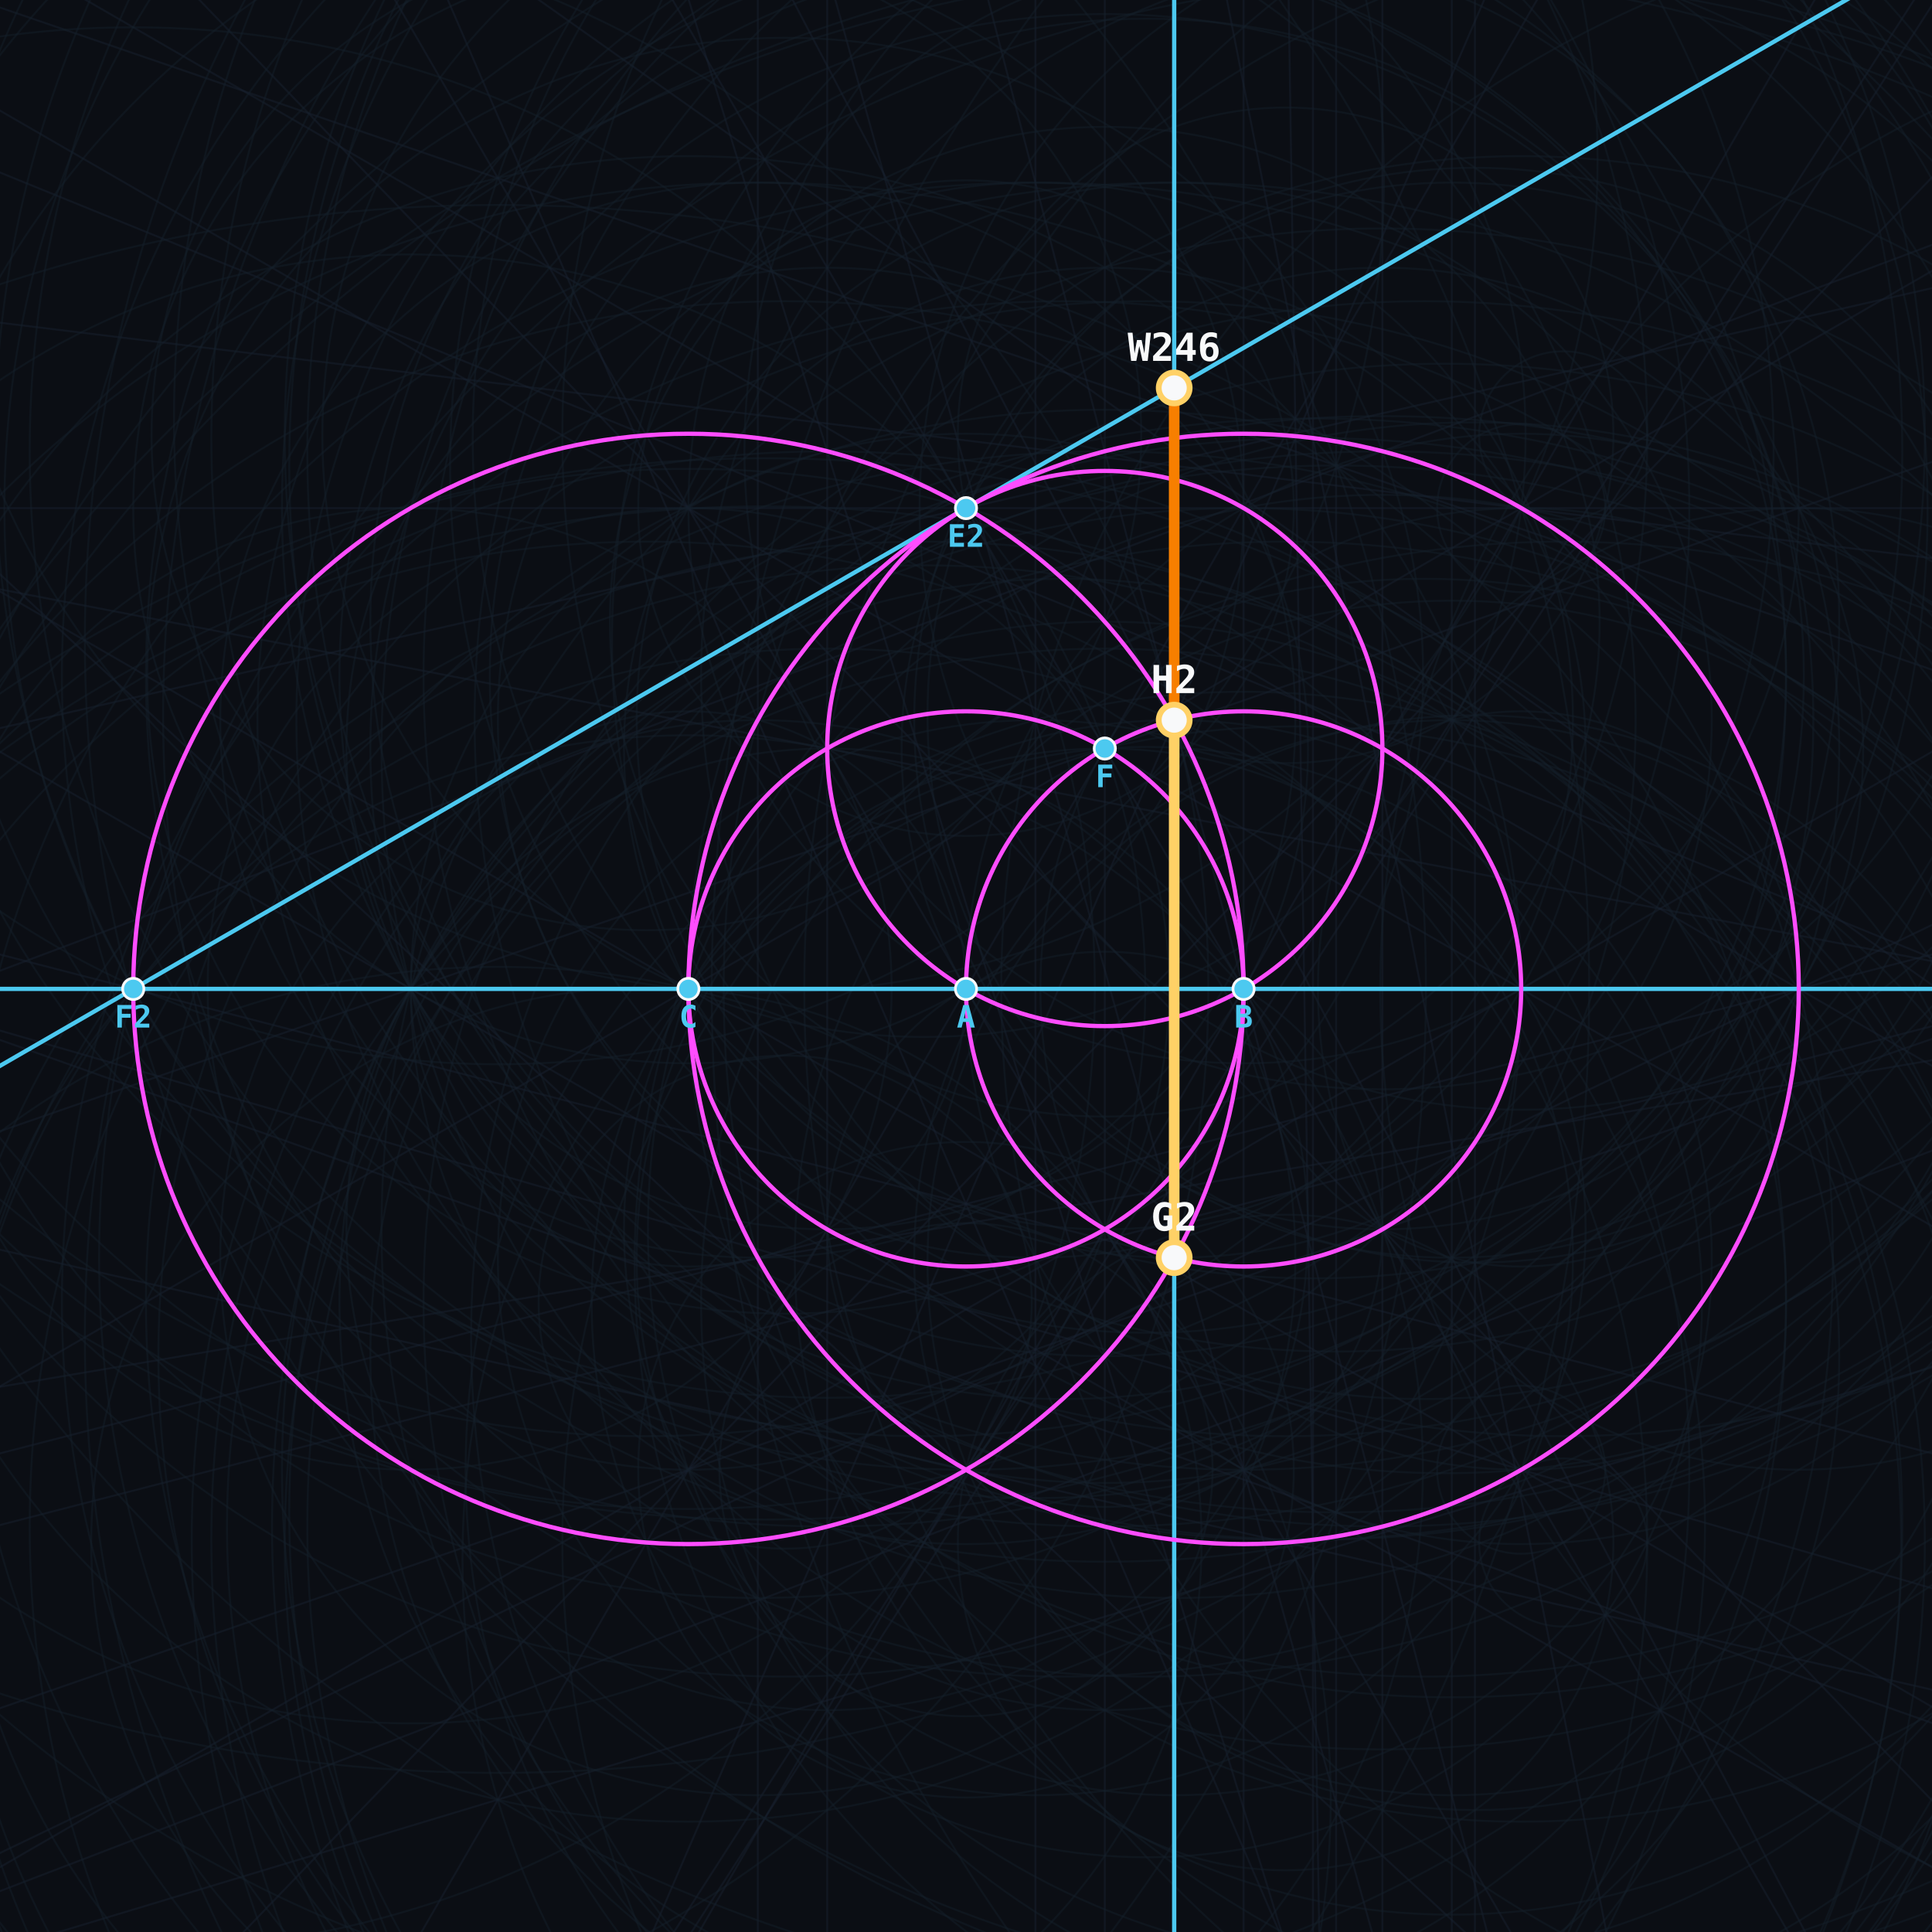
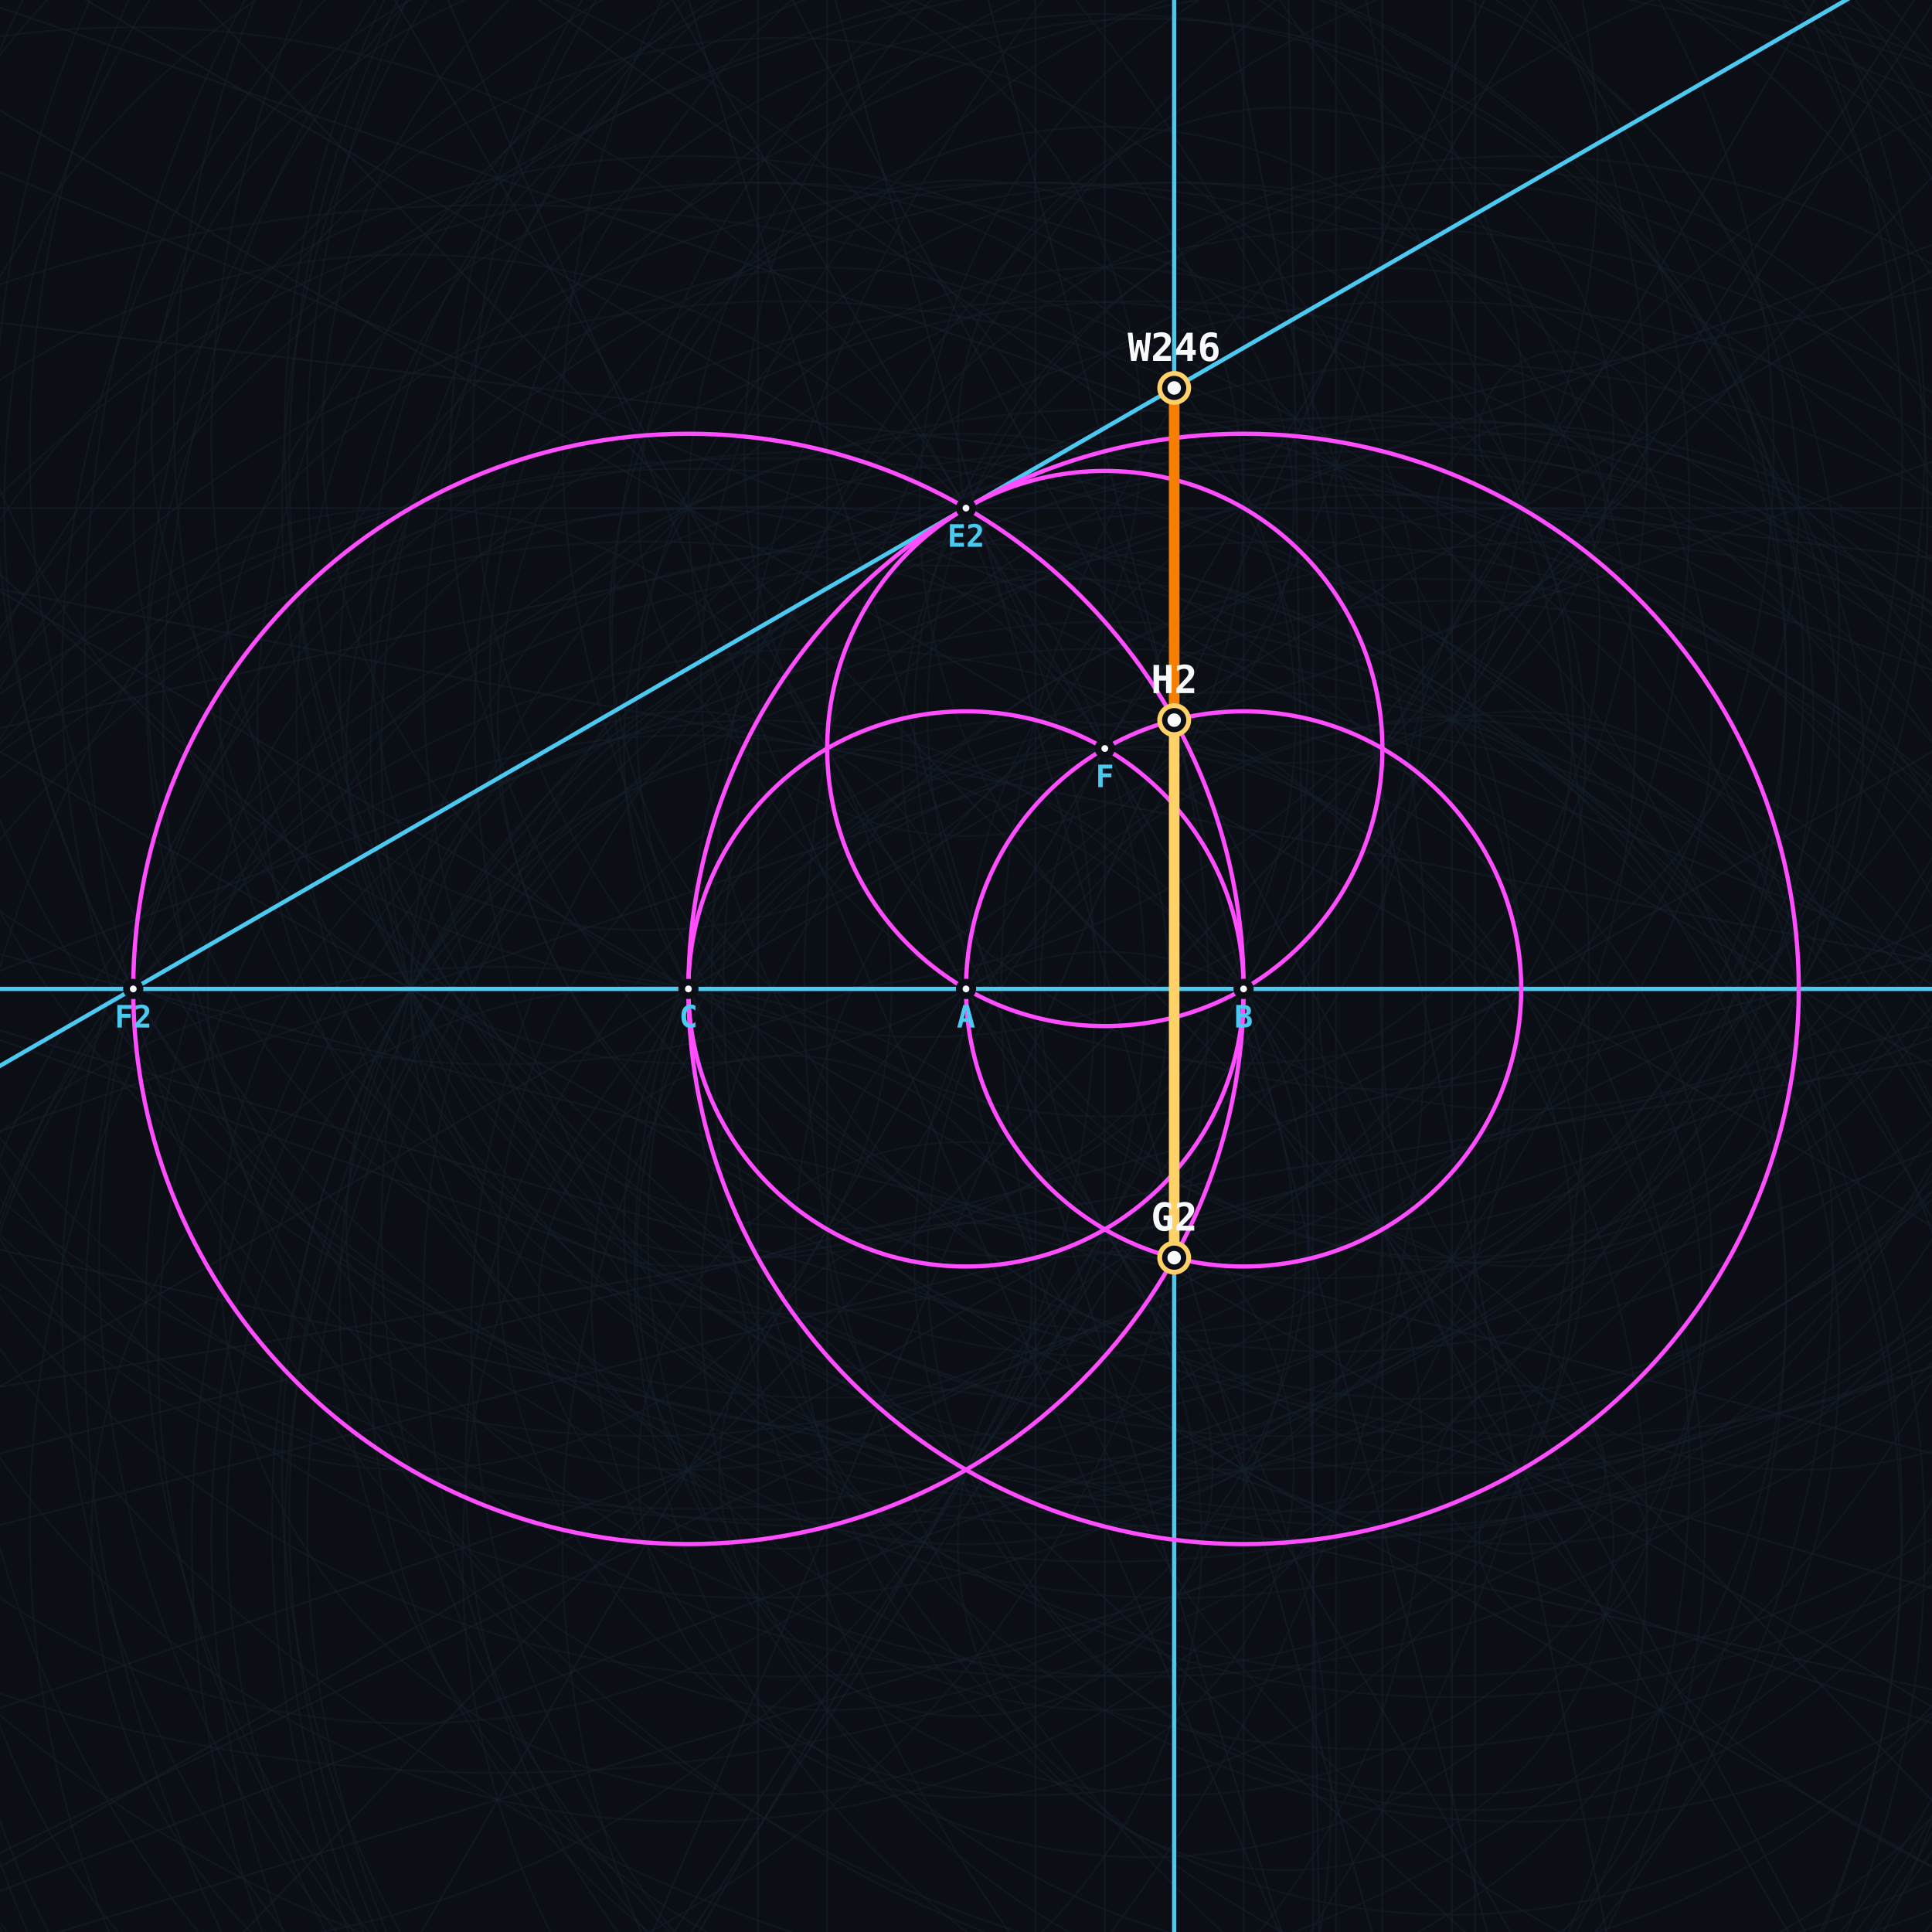
<svg xmlns="http://www.w3.org/2000/svg" viewBox="0 0 1000 1000" width="100%" height="100%" class="levels-svg">
  <defs>
    <clipPath id="sq-clip">
      <rect x="0" y="0" width="1000" height="1000" />
    </clipPath>
  </defs>
  <rect x="0" y="0" width="1000" height="1000" fill="#0b0e14" />
  <g clip-path="url(#sq-clip)">
    <line x1="-89.08" y1="-508.46" x2="1160.92" y2="1656.60" stroke="#1a2332" stroke-width="1.0" stroke-opacity="0.45" />
    <line x1="-89.08" y1="1532.18" x2="1160.92" y2="-632.89" stroke="#1a2332" stroke-width="1.0" stroke-opacity="0.45" />
    <line x1="1232.76" y1="-508.46" x2="-17.24" y2="1656.60" stroke="#1a2332" stroke-width="1.0" stroke-opacity="0.45" />
    <line x1="1232.76" y1="1532.18" x2="-17.24" y2="-632.89" stroke="#1a2332" stroke-width="1.0" stroke-opacity="0.45" />
    <line x1="-618.45" y1="-50.93" x2="1546.61" y2="1199.07" stroke="#1a2332" stroke-width="1.0" stroke-opacity="0.45" />
    <line x1="-618.45" y1="1074.64" x2="1546.61" y2="-175.36" stroke="#1a2332" stroke-width="1.0" stroke-opacity="0.45" />
    <line x1="1762.13" y1="-50.93" x2="-402.93" y2="1199.07" stroke="#1a2332" stroke-width="1.0" stroke-opacity="0.45" />
    <line x1="1762.13" y1="1074.64" x2="-402.93" y2="-175.36" stroke="#1a2332" stroke-width="1.0" stroke-opacity="0.45" />
    <line x1="571.84" y1="1761.86" x2="571.84" y2="-738.14" stroke="#1a2332" stroke-width="1.0" stroke-opacity="0.45" />
    <line x1="1573.38" y1="40.48" x2="-788.90" y2="858.80" stroke="#1a2332" stroke-width="1.0" stroke-opacity="0.45" />
    <line x1="-762.13" y1="-50.93" x2="1402.93" y2="1199.07" stroke="#1a2332" stroke-width="1.0" stroke-opacity="0.45" />
    <line x1="428.16" y1="1761.86" x2="428.16" y2="-738.14" stroke="#1a2332" stroke-width="1.0" stroke-opacity="0.45" />
    <line x1="-476.04" y1="213.42" x2="1978.91" y2="685.87" stroke="#1a2332" stroke-width="1.0" stroke-opacity="0.45" />
    <line x1="2015.62" y1="268.92" x2="-404.99" y2="893.92" stroke="#1a2332" stroke-width="1.0" stroke-opacity="0.45" />
    <line x1="535.92" y1="1761.86" x2="535.92" y2="-738.14" stroke="#1a2332" stroke-width="1.0" stroke-opacity="0.45" />
    <line x1="255.28" y1="-637.68" x2="924.32" y2="1771.14" stroke="#1a2332" stroke-width="1.0" stroke-opacity="0.45" />
    <line x1="643.68" y1="1761.86" x2="643.68" y2="-738.14" stroke="#1a2332" stroke-width="1.0" stroke-opacity="0.45" />
    <line x1="1750.00" y1="263.00" x2="-750.00" y2="263.00" stroke="#1a2332" stroke-width="1.0" stroke-opacity="0.45" />
    <line x1="-330.80" y1="-451.08" x2="1402.64" y2="1350.36" stroke="#1a2332" stroke-width="1.0" stroke-opacity="0.45" />
    <line x1="1717.06" y1="289.34" x2="-645.22" y2="1107.66" stroke="#1a2332" stroke-width="1.0" stroke-opacity="0.45" />
    <line x1="-330.80" y1="1474.79" x2="1402.64" y2="-326.65" stroke="#1a2332" stroke-width="1.0" stroke-opacity="0.45" />
    <line x1="-259.26" y1="-175.36" x2="1905.81" y2="1074.64" stroke="#1a2332" stroke-width="1.0" stroke-opacity="0.45" />
    <line x1="1871.95" y1="268.92" x2="-548.67" y2="893.92" stroke="#1a2332" stroke-width="1.0" stroke-opacity="0.45" />
    <line x1="392.24" y1="1761.86" x2="392.24" y2="-738.14" stroke="#1a2332" stroke-width="1.0" stroke-opacity="0.45" />
    <line x1="-12.07" y1="-566.78" x2="976.15" y2="1729.61" stroke="#1a2332" stroke-width="1.0" stroke-opacity="0.45" />
    <line x1="331.18" y1="-698.45" x2="956.18" y2="1722.17" stroke="#1a2332" stroke-width="1.0" stroke-opacity="0.45" />
    <line x1="715.52" y1="1761.86" x2="715.52" y2="-738.14" stroke="#1a2332" stroke-width="1.0" stroke-opacity="0.45" />
    <line x1="1731.11" y1="-147.92" x2="-609.18" y2="731.30" stroke="#1a2332" stroke-width="1.0" stroke-opacity="0.45" />
    <line x1="1801.51" y1="1057.12" x2="-636.08" y2="501.99" stroke="#1a2332" stroke-width="1.0" stroke-opacity="0.45" />
    <line x1="1369.93" y1="1567.11" x2="-463.52" y2="-132.43" stroke="#1a2332" stroke-width="1.0" stroke-opacity="0.45" />
    <line x1="1801.51" y1="-33.40" x2="-636.08" y2="521.73" stroke="#1a2332" stroke-width="1.0" stroke-opacity="0.45" />
    <line x1="-871.95" y1="268.92" x2="1548.67" y2="893.92" stroke="#1a2332" stroke-width="1.0" stroke-opacity="0.45" />
    <line x1="1012.07" y1="-566.78" x2="23.85" y2="1729.61" stroke="#1a2332" stroke-width="1.0" stroke-opacity="0.45" />
    <line x1="133.36" y1="-727.24" x2="866.64" y2="1662.80" stroke="#1a2332" stroke-width="1.0" stroke-opacity="0.45" />
    <line x1="1611.16" y1="744.34" x2="-704.75" y2="-197.22" stroke="#1a2332" stroke-width="1.0" stroke-opacity="0.45" />
    <line x1="1590.82" y1="194.91" x2="-662.65" y2="1277.44" stroke="#1a2332" stroke-width="1.0" stroke-opacity="0.45" />
    <line x1="92.32" y1="-606.83" x2="1252.71" y2="1607.56" stroke="#1a2332" stroke-width="1.0" stroke-opacity="0.45" />
    <line x1="751.44" y1="1761.86" x2="751.44" y2="-738.14" stroke="#1a2332" stroke-width="1.0" stroke-opacity="0.45" />
    <line x1="1290.02" y1="-466.40" x2="-60.33" y2="1637.54" stroke="#1a2332" stroke-width="1.0" stroke-opacity="0.45" />
    <line x1="1873.62" y1="395.39" x2="-608.02" y2="92.93" stroke="#1a2332" stroke-width="1.0" stroke-opacity="0.45" />
    <line x1="1557.28" y1="982.97" x2="-844.64" y2="289.60" stroke="#1a2332" stroke-width="1.0" stroke-opacity="0.45" />
    <line x1="-870.08" y1="230.65" x2="1486.94" y2="1063.99" stroke="#1a2332" stroke-width="1.0" stroke-opacity="0.45" />
    <line x1="691.57" y1="1761.86" x2="691.57" y2="-738.14" stroke="#1a2332" stroke-width="1.0" stroke-opacity="0.45" />
    <line x1="1657.13" y1="571.86" x2="-707.82" y2="-238.68" stroke="#1a2332" stroke-width="1.0" stroke-opacity="0.45" />
    <line x1="1660.86" y1="508.41" x2="-732.70" y2="1230.10" stroke="#1a2332" stroke-width="1.0" stroke-opacity="0.45" />
    <line x1="655.25" y1="-743.02" x2="694.77" y2="1756.66" stroke="#1a2332" stroke-width="1.0" stroke-opacity="0.45" />
    <line x1="679.60" y1="1761.86" x2="679.60" y2="-738.14" stroke="#1a2332" stroke-width="1.0" stroke-opacity="0.45" />
    <line x1="480.62" y1="-786.43" x2="962.39" y2="1666.71" stroke="#1a2332" stroke-width="1.0" stroke-opacity="0.45" />
    <line x1="763.41" y1="1761.86" x2="763.41" y2="-738.14" stroke="#1a2332" stroke-width="1.0" stroke-opacity="0.45" />
    <line x1="1256.29" y1="-395.39" x2="-97.01" y2="1706.65" stroke="#1a2332" stroke-width="1.0" stroke-opacity="0.45" />
    <line x1="1592.46" y1="928.76" x2="-448.78" y2="-514.62" stroke="#1a2332" stroke-width="1.0" stroke-opacity="0.45" />
    <line x1="-184.11" y1="1049.39" x2="2150.31" y2="154.69" stroke="#1a2332" stroke-width="1.0" stroke-opacity="0.45" />
    <line x1="2031.85" y1="374.36" x2="-433.19" y2="791.03" stroke="#1a2332" stroke-width="1.0" stroke-opacity="0.45" />
    <circle cx="356.32" cy="511.86" r="143.68" fill="none" stroke="#161f2c" stroke-width="1.0" stroke-opacity="0.45" />
    <circle cx="500.00" cy="511.86" r="287.36" fill="none" stroke="#161f2c" stroke-width="1.0" stroke-opacity="0.45" />
    <circle cx="787.36" cy="511.86" r="287.36" fill="none" stroke="#161f2c" stroke-width="1.0" stroke-opacity="0.45" />
    <circle cx="571.84" cy="636.29" r="143.68" fill="none" stroke="#161f2c" stroke-width="1.0" stroke-opacity="0.45" />
    <circle cx="787.36" cy="511.86" r="143.68" fill="none" stroke="#161f2c" stroke-width="1.0" stroke-opacity="0.45" />
    <circle cx="356.32" cy="511.86" r="431.03" fill="none" stroke="#161f2c" stroke-width="1.0" stroke-opacity="0.45" />
    <circle cx="787.36" cy="511.86" r="431.03" fill="none" stroke="#161f2c" stroke-width="1.0" stroke-opacity="0.45" />
    <circle cx="356.32" cy="511.86" r="248.86" fill="none" stroke="#161f2c" stroke-width="1.0" stroke-opacity="0.45" />
    <circle cx="571.84" cy="636.29" r="248.86" fill="none" stroke="#161f2c" stroke-width="1.0" stroke-opacity="0.45" />
    <circle cx="571.84" cy="387.43" r="248.86" fill="none" stroke="#161f2c" stroke-width="1.0" stroke-opacity="0.45" />
    <circle cx="787.36" cy="511.86" r="248.86" fill="none" stroke="#161f2c" stroke-width="1.0" stroke-opacity="0.45" />
    <circle cx="571.84" cy="387.43" r="380.14" fill="none" stroke="#161f2c" stroke-width="1.0" stroke-opacity="0.45" />
    <circle cx="212.64" cy="511.86" r="380.14" fill="none" stroke="#161f2c" stroke-width="1.0" stroke-opacity="0.45" />
    <circle cx="212.64" cy="511.86" r="248.86" fill="none" stroke="#161f2c" stroke-width="1.0" stroke-opacity="0.45" />
    <circle cx="428.16" cy="636.29" r="248.86" fill="none" stroke="#161f2c" stroke-width="1.0" stroke-opacity="0.45" />
    <circle cx="428.16" cy="387.43" r="248.86" fill="none" stroke="#161f2c" stroke-width="1.0" stroke-opacity="0.45" />
    <circle cx="428.16" cy="387.43" r="658.42" fill="none" stroke="#161f2c" stroke-width="1.0" stroke-opacity="0.45" />
    <circle cx="1074.71" cy="511.86" r="658.42" fill="none" stroke="#161f2c" stroke-width="1.0" stroke-opacity="0.45" />
    <circle cx="1074.71" cy="511.86" r="556.46" fill="none" stroke="#161f2c" stroke-width="1.0" stroke-opacity="0.45" />
    <circle cx="535.92" cy="650.97" r="556.46" fill="none" stroke="#161f2c" stroke-width="1.0" stroke-opacity="0.45" />
    <circle cx="535.92" cy="650.97" r="278.23" fill="none" stroke="#161f2c" stroke-width="1.0" stroke-opacity="0.45" />
    <circle cx="535.92" cy="372.74" r="278.23" fill="none" stroke="#161f2c" stroke-width="1.0" stroke-opacity="0.45" />
    <circle cx="535.92" cy="372.74" r="402.66" fill="none" stroke="#161f2c" stroke-width="1.0" stroke-opacity="0.45" />
    <circle cx="643.68" cy="760.72" r="402.66" fill="none" stroke="#161f2c" stroke-width="1.0" stroke-opacity="0.45" />
    <circle cx="643.68" cy="760.72" r="497.72" fill="none" stroke="#161f2c" stroke-width="1.0" stroke-opacity="0.45" />
    <circle cx="643.68" cy="263.00" r="497.72" fill="none" stroke="#161f2c" stroke-width="1.0" stroke-opacity="0.45" />
    <circle cx="643.68" cy="263.00" r="287.36" fill="none" stroke="#161f2c" stroke-width="1.0" stroke-opacity="0.45" />
    <circle cx="356.32" cy="263.00" r="287.36" fill="none" stroke="#161f2c" stroke-width="1.0" stroke-opacity="0.45" />
    <circle cx="356.32" cy="263.00" r="518.04" fill="none" stroke="#161f2c" stroke-width="1.0" stroke-opacity="0.45" />
    <circle cx="715.52" cy="636.29" r="518.04" fill="none" stroke="#161f2c" stroke-width="1.0" stroke-opacity="0.45" />
    <circle cx="715.52" cy="636.29" r="380.14" fill="none" stroke="#161f2c" stroke-width="1.0" stroke-opacity="0.45" />
    <circle cx="356.32" cy="760.72" r="380.14" fill="none" stroke="#161f2c" stroke-width="1.0" stroke-opacity="0.45" />
    <circle cx="356.32" cy="760.72" r="518.04" fill="none" stroke="#161f2c" stroke-width="1.0" stroke-opacity="0.45" />
    <circle cx="715.52" cy="387.43" r="518.04" fill="none" stroke="#161f2c" stroke-width="1.0" stroke-opacity="0.45" />
    <circle cx="715.52" cy="387.43" r="248.86" fill="none" stroke="#161f2c" stroke-width="1.0" stroke-opacity="0.45" />
    <circle cx="931.03" cy="511.86" r="248.86" fill="none" stroke="#161f2c" stroke-width="1.0" stroke-opacity="0.45" />
    <circle cx="931.03" cy="511.86" r="556.46" fill="none" stroke="#161f2c" stroke-width="1.0" stroke-opacity="0.45" />
    <circle cx="392.24" cy="650.97" r="556.46" fill="none" stroke="#161f2c" stroke-width="1.0" stroke-opacity="0.45" />
    <circle cx="392.24" cy="650.97" r="278.23" fill="none" stroke="#161f2c" stroke-width="1.0" stroke-opacity="0.45" />
    <circle cx="392.24" cy="372.74" r="278.23" fill="none" stroke="#161f2c" stroke-width="1.0" stroke-opacity="0.45" />
    <circle cx="392.24" cy="372.74" r="454.35" fill="none" stroke="#161f2c" stroke-width="1.0" stroke-opacity="0.45" />
    <circle cx="571.84" cy="790.09" r="454.35" fill="none" stroke="#161f2c" stroke-width="1.0" stroke-opacity="0.45" />
    <circle cx="571.84" cy="790.09" r="556.46" fill="none" stroke="#161f2c" stroke-width="1.0" stroke-opacity="0.45" />
    <circle cx="571.84" cy="233.63" r="556.46" fill="none" stroke="#161f2c" stroke-width="1.0" stroke-opacity="0.45" />
    <circle cx="571.84" cy="233.63" r="574.71" fill="none" stroke="#161f2c" stroke-width="1.0" stroke-opacity="0.45" />
    <circle cx="715.52" cy="790.09" r="574.71" fill="none" stroke="#161f2c" stroke-width="1.0" stroke-opacity="0.45" />
    <circle cx="715.52" cy="790.09" r="556.46" fill="none" stroke="#161f2c" stroke-width="1.0" stroke-opacity="0.45" />
    <circle cx="715.52" cy="233.63" r="556.46" fill="none" stroke="#161f2c" stroke-width="1.0" stroke-opacity="0.45" />
    <circle cx="715.52" cy="233.63" r="330.20" fill="none" stroke="#161f2c" stroke-width="1.0" stroke-opacity="0.45" />
    <circle cx="406.41" cy="349.76" r="330.20" fill="none" stroke="#161f2c" stroke-width="1.0" stroke-opacity="0.45" />
    <circle cx="406.41" cy="349.76" r="518.04" fill="none" stroke="#161f2c" stroke-width="1.0" stroke-opacity="0.45" />
    <circle cx="665.43" cy="798.39" r="518.04" fill="none" stroke="#161f2c" stroke-width="1.0" stroke-opacity="0.45" />
    <circle cx="665.43" cy="798.39" r="169.66" fill="none" stroke="#161f2c" stroke-width="1.0" stroke-opacity="0.45" />
    <circle cx="500.00" cy="760.72" r="169.66" fill="none" stroke="#161f2c" stroke-width="1.0" stroke-opacity="0.45" />
    <circle cx="500.00" cy="760.72" r="127.61" fill="none" stroke="#161f2c" stroke-width="1.0" stroke-opacity="0.45" />
    <circle cx="406.41" cy="673.96" r="127.61" fill="none" stroke="#161f2c" stroke-width="1.0" stroke-opacity="0.45" />
    <circle cx="406.41" cy="673.96" r="518.04" fill="none" stroke="#161f2c" stroke-width="1.0" stroke-opacity="0.45" />
    <circle cx="665.43" cy="225.33" r="518.04" fill="none" stroke="#161f2c" stroke-width="1.0" stroke-opacity="0.45" />
    <circle cx="665.43" cy="225.33" r="169.66" fill="none" stroke="#161f2c" stroke-width="1.0" stroke-opacity="0.45" />
    <circle cx="500.00" cy="263.00" r="169.66" fill="none" stroke="#161f2c" stroke-width="1.0" stroke-opacity="0.45" />
    <circle cx="500.00" cy="263.00" r="497.72" fill="none" stroke="#161f2c" stroke-width="1.0" stroke-opacity="0.45" />
    <circle cx="68.97" cy="511.86" r="497.72" fill="none" stroke="#161f2c" stroke-width="1.0" stroke-opacity="0.45" />
    <circle cx="68.97" cy="511.86" r="556.46" fill="none" stroke="#161f2c" stroke-width="1.0" stroke-opacity="0.45" />
    <circle cx="607.76" cy="650.97" r="556.46" fill="none" stroke="#161f2c" stroke-width="1.0" stroke-opacity="0.45" />
    <circle cx="607.76" cy="650.97" r="278.23" fill="none" stroke="#161f2c" stroke-width="1.0" stroke-opacity="0.45" />
    <circle cx="607.76" cy="372.74" r="278.23" fill="none" stroke="#161f2c" stroke-width="1.0" stroke-opacity="0.45" />
    <circle cx="607.76" cy="372.74" r="454.35" fill="none" stroke="#161f2c" stroke-width="1.0" stroke-opacity="0.45" />
    <circle cx="428.16" cy="790.09" r="454.35" fill="none" stroke="#161f2c" stroke-width="1.0" stroke-opacity="0.45" />
    <circle cx="428.16" cy="790.09" r="556.46" fill="none" stroke="#161f2c" stroke-width="1.0" stroke-opacity="0.45" />
    <circle cx="428.16" cy="233.63" r="556.46" fill="none" stroke="#161f2c" stroke-width="1.0" stroke-opacity="0.45" />
    <circle cx="428.16" cy="233.63" r="489.85" fill="none" stroke="#161f2c" stroke-width="1.0" stroke-opacity="0.45" />
    <circle cx="571.84" cy="701.93" r="489.85" fill="none" stroke="#161f2c" stroke-width="1.0" stroke-opacity="0.45" />
    <circle cx="571.84" cy="701.93" r="380.14" fill="none" stroke="#161f2c" stroke-width="1.0" stroke-opacity="0.45" />
    <circle cx="571.84" cy="321.79" r="380.14" fill="none" stroke="#161f2c" stroke-width="1.0" stroke-opacity="0.45" />
    <circle cx="571.84" cy="321.79" r="256.13" fill="none" stroke="#161f2c" stroke-width="1.0" stroke-opacity="0.45" />
    <circle cx="334.57" cy="225.33" r="256.13" fill="none" stroke="#161f2c" stroke-width="1.0" stroke-opacity="0.45" />
    <circle cx="334.57" cy="225.33" r="518.04" fill="none" stroke="#161f2c" stroke-width="1.0" stroke-opacity="0.45" />
    <circle cx="593.59" cy="673.96" r="518.04" fill="none" stroke="#161f2c" stroke-width="1.0" stroke-opacity="0.45" />
    <circle cx="593.59" cy="673.96" r="287.36" fill="none" stroke="#161f2c" stroke-width="1.0" stroke-opacity="0.45" />
    <circle cx="334.57" cy="798.39" r="287.36" fill="none" stroke="#161f2c" stroke-width="1.0" stroke-opacity="0.45" />
    <circle cx="334.57" cy="798.39" r="518.04" fill="none" stroke="#161f2c" stroke-width="1.0" stroke-opacity="0.45" />
    <circle cx="593.59" cy="349.76" r="518.04" fill="none" stroke="#161f2c" stroke-width="1.0" stroke-opacity="0.45" />
    <circle cx="593.59" cy="349.76" r="340.07" fill="none" stroke="#161f2c" stroke-width="1.0" stroke-opacity="0.45" />
    <circle cx="751.44" cy="650.97" r="340.07" fill="none" stroke="#161f2c" stroke-width="1.0" stroke-opacity="0.45" />
    <circle cx="751.44" cy="650.97" r="278.23" fill="none" stroke="#161f2c" stroke-width="1.0" stroke-opacity="0.45" />
    <circle cx="751.44" cy="372.74" r="278.23" fill="none" stroke="#161f2c" stroke-width="1.0" stroke-opacity="0.45" />
    <circle cx="751.44" cy="372.74" r="505.77" fill="none" stroke="#161f2c" stroke-width="1.0" stroke-opacity="0.45" />
    <circle cx="478.25" cy="798.39" r="505.77" fill="none" stroke="#161f2c" stroke-width="1.0" stroke-opacity="0.45" />
    <circle cx="478.25" cy="798.39" r="518.04" fill="none" stroke="#161f2c" stroke-width="1.0" stroke-opacity="0.45" />
    <circle cx="737.27" cy="349.76" r="518.04" fill="none" stroke="#161f2c" stroke-width="1.0" stroke-opacity="0.45" />
    <circle cx="737.27" cy="349.76" r="374.36" fill="none" stroke="#161f2c" stroke-width="1.0" stroke-opacity="0.45" />
    <circle cx="550.09" cy="673.96" r="374.36" fill="none" stroke="#161f2c" stroke-width="1.0" stroke-opacity="0.45" />
    <circle cx="550.09" cy="673.96" r="518.04" fill="none" stroke="#161f2c" stroke-width="1.0" stroke-opacity="0.45" />
    <circle cx="809.11" cy="225.33" r="518.04" fill="none" stroke="#161f2c" stroke-width="1.0" stroke-opacity="0.45" />
    <circle cx="809.11" cy="225.33" r="43.50" fill="none" stroke="#161f2c" stroke-width="1.0" stroke-opacity="0.45" />
    <circle cx="787.36" cy="263.00" r="43.50" fill="none" stroke="#161f2c" stroke-width="1.0" stroke-opacity="0.45" />
    <circle cx="787.36" cy="263.00" r="311.39" fill="none" stroke="#161f2c" stroke-width="1.0" stroke-opacity="0.45" />
    <circle cx="478.25" cy="225.33" r="311.39" fill="none" stroke="#161f2c" stroke-width="1.0" stroke-opacity="0.45" />
    <circle cx="478.25" cy="225.33" r="518.04" fill="none" stroke="#161f2c" stroke-width="1.0" stroke-opacity="0.45" />
    <circle cx="737.27" cy="673.96" r="518.04" fill="none" stroke="#161f2c" stroke-width="1.0" stroke-opacity="0.45" />
    <circle cx="737.27" cy="673.96" r="374.36" fill="none" stroke="#161f2c" stroke-width="1.0" stroke-opacity="0.45" />
    <circle cx="550.09" cy="349.76" r="374.36" fill="none" stroke="#161f2c" stroke-width="1.0" stroke-opacity="0.45" />
    <circle cx="550.09" cy="349.76" r="518.04" fill="none" stroke="#161f2c" stroke-width="1.0" stroke-opacity="0.45" />
    <circle cx="809.11" cy="798.39" r="518.04" fill="none" stroke="#161f2c" stroke-width="1.0" stroke-opacity="0.45" />
    <circle cx="809.11" cy="798.39" r="43.50" fill="none" stroke="#161f2c" stroke-width="1.0" stroke-opacity="0.45" />
    <circle cx="787.36" cy="760.72" r="43.50" fill="none" stroke="#161f2c" stroke-width="1.0" stroke-opacity="0.45" />
    <circle cx="787.36" cy="760.72" r="897.27" fill="none" stroke="#161f2c" stroke-width="1.0" stroke-opacity="0.45" />
    <circle cx="-74.71" cy="511.86" r="897.27" fill="none" stroke="#161f2c" stroke-width="1.0" stroke-opacity="0.45" />
    <circle cx="-74.71" cy="511.86" r="812.77" fill="none" stroke="#161f2c" stroke-width="1.0" stroke-opacity="0.45" />
    <circle cx="691.57" cy="782.78" r="812.77" fill="none" stroke="#161f2c" stroke-width="1.0" stroke-opacity="0.45" />
    <circle cx="691.57" cy="782.78" r="541.84" fill="none" stroke="#161f2c" stroke-width="1.0" stroke-opacity="0.45" />
    <circle cx="691.57" cy="240.94" r="541.84" fill="none" stroke="#161f2c" stroke-width="1.0" stroke-opacity="0.45" />
    <circle cx="691.57" cy="240.94" r="458.60" fill="none" stroke="#161f2c" stroke-width="1.0" stroke-opacity="0.45" />
    <circle cx="257.74" cy="92.25" r="458.60" fill="none" stroke="#161f2c" stroke-width="1.0" stroke-opacity="0.45" />
    <circle cx="257.74" cy="92.25" r="825.37" fill="none" stroke="#161f2c" stroke-width="1.0" stroke-opacity="0.45" />
    <circle cx="670.42" cy="807.04" r="825.37" fill="none" stroke="#161f2c" stroke-width="1.0" stroke-opacity="0.45" />
    <circle cx="670.42" cy="807.04" r="431.03" fill="none" stroke="#161f2c" stroke-width="1.0" stroke-opacity="0.45" />
    <circle cx="257.74" cy="931.47" r="431.03" fill="none" stroke="#161f2c" stroke-width="1.0" stroke-opacity="0.45" />
    <circle cx="257.74" cy="931.47" r="825.37" fill="none" stroke="#161f2c" stroke-width="1.0" stroke-opacity="0.45" />
    <circle cx="670.42" cy="216.68" r="825.37" fill="none" stroke="#161f2c" stroke-width="1.0" stroke-opacity="0.45" />
    <circle cx="670.42" cy="216.68" r="580.36" fill="none" stroke="#161f2c" stroke-width="1.0" stroke-opacity="0.45" />
    <circle cx="679.60" cy="796.96" r="580.36" fill="none" stroke="#161f2c" stroke-width="1.0" stroke-opacity="0.45" />
    <circle cx="679.60" cy="796.96" r="570.21" fill="none" stroke="#161f2c" stroke-width="1.0" stroke-opacity="0.45" />
    <circle cx="679.60" cy="226.76" r="570.21" fill="none" stroke="#161f2c" stroke-width="1.0" stroke-opacity="0.45" />
    <circle cx="679.60" cy="226.76" r="434.92" fill="none" stroke="#161f2c" stroke-width="1.0" stroke-opacity="0.45" />
    <circle cx="763.41" cy="653.53" r="434.92" fill="none" stroke="#161f2c" stroke-width="1.0" stroke-opacity="0.45" />
    <circle cx="763.41" cy="653.53" r="283.34" fill="none" stroke="#161f2c" stroke-width="1.0" stroke-opacity="0.45" />
    <circle cx="763.41" cy="370.19" r="283.34" fill="none" stroke="#161f2c" stroke-width="1.0" stroke-opacity="0.45" />
    <circle cx="763.41" cy="370.19" r="678.97" fill="none" stroke="#161f2c" stroke-width="1.0" stroke-opacity="0.45" />
    <circle cx="395.87" cy="941.07" r="678.97" fill="none" stroke="#161f2c" stroke-width="1.0" stroke-opacity="0.45" />
    <circle cx="395.87" cy="941.07" r="703.88" fill="none" stroke="#161f2c" stroke-width="1.0" stroke-opacity="0.45" />
    <circle cx="747.81" cy="331.50" r="703.88" fill="none" stroke="#161f2c" stroke-width="1.0" stroke-opacity="0.45" />
    <circle cx="747.81" cy="331.50" r="431.03" fill="none" stroke="#161f2c" stroke-width="1.0" stroke-opacity="0.45" />
    <circle cx="395.87" cy="82.64" r="431.03" fill="none" stroke="#161f2c" stroke-width="1.0" stroke-opacity="0.45" />
    <circle cx="395.87" cy="82.64" r="703.88" fill="none" stroke="#161f2c" stroke-width="1.0" stroke-opacity="0.45" />
    <circle cx="747.81" cy="692.22" r="703.88" fill="none" stroke="#161f2c" stroke-width="1.0" stroke-opacity="0.45" />
    <circle cx="747.81" cy="692.22" r="503.96" fill="none" stroke="#161f2c" stroke-width="1.0" stroke-opacity="0.45" />
    <circle cx="1218.39" cy="511.86" r="503.96" fill="none" stroke="#161f2c" stroke-width="1.0" stroke-opacity="0.45" />
    <circle cx="1218.39" cy="511.86" r="850.01" fill="none" stroke="#161f2c" stroke-width="1.0" stroke-opacity="0.45" />
    <circle cx="380.27" cy="653.53" r="850.01" fill="none" stroke="#161f2c" stroke-width="1.0" stroke-opacity="0.45" />
    <line x1="-678.16" y1="511.86" x2="1821.84" y2="511.86" stroke="#4cc9f0" stroke-width="2.2" stroke-linecap="round" />
    <line x1="1367.01" y1="-237.57" x2="-798.05" y2="1012.43" stroke="#4cc9f0" stroke-width="2.2" stroke-linecap="round" />
    <line x1="607.76" y1="1761.86" x2="607.76" y2="-738.14" stroke="#4cc9f0" stroke-width="2.2" stroke-linecap="round" />
    <circle cx="500.00" cy="511.86" r="143.68" fill="none" stroke="#ff4dff" stroke-width="2.2" />
    <circle cx="643.68" cy="511.86" r="143.68" fill="none" stroke="#ff4dff" stroke-width="2.2" />
    <circle cx="571.84" cy="387.43" r="143.68" fill="none" stroke="#ff4dff" stroke-width="2.2" />
    <circle cx="643.68" cy="511.86" r="287.36" fill="none" stroke="#ff4dff" stroke-width="2.2" />
    <circle cx="356.32" cy="511.86" r="287.36" fill="none" stroke="#ff4dff" stroke-width="2.2" />
-     <circle class="geom-point" cx="500.00" cy="511.86" r="5.5" data-base-r="5.5" fill="#4cc9f0" stroke="#f8f9fa" stroke-width="1.4" />
+     <circle class="geom-point" cx="500.00" cy="511.86" r="3.5" data-base-r="3.5" fill="#f8f9fa" stroke="#0b0e14" stroke-width="3.5" />
    <text class="geom-label" x="500.00" y="531.86" data-anchor-x="500.00" data-anchor-y="511.86" data-offset-y="20" data-base-font="16" fill="#4cc9f0" font-family="monospace" font-size="16" font-weight="bold" text-anchor="middle">A</text>
-     <circle class="geom-point" cx="643.68" cy="511.86" r="5.5" data-base-r="5.5" fill="#4cc9f0" stroke="#f8f9fa" stroke-width="1.4" />
+     <circle class="geom-point" cx="643.68" cy="511.86" r="3.5" data-base-r="3.5" fill="#f8f9fa" stroke="#0b0e14" stroke-width="3.5" />
    <text class="geom-label" x="643.68" y="531.86" data-anchor-x="643.68" data-anchor-y="511.86" data-offset-y="20" data-base-font="16" fill="#4cc9f0" font-family="monospace" font-size="16" font-weight="bold" text-anchor="middle">B</text>
-     <circle class="geom-point" cx="356.32" cy="511.86" r="5.5" data-base-r="5.5" fill="#4cc9f0" stroke="#f8f9fa" stroke-width="1.4" />
+     <circle class="geom-point" cx="356.32" cy="511.86" r="3.5" data-base-r="3.5" fill="#f8f9fa" stroke="#0b0e14" stroke-width="3.5" />
    <text class="geom-label" x="356.32" y="531.86" data-anchor-x="356.32" data-anchor-y="511.86" data-offset-y="20" data-base-font="16" fill="#4cc9f0" font-family="monospace" font-size="16" font-weight="bold" text-anchor="middle">C</text>
-     <circle class="geom-point" cx="500.00" cy="263.00" r="5.5" data-base-r="5.5" fill="#4cc9f0" stroke="#f8f9fa" stroke-width="1.4" />
+     <circle class="geom-point" cx="500.00" cy="263.00" r="3.5" data-base-r="3.5" fill="#f8f9fa" stroke="#0b0e14" stroke-width="3.5" />
    <text class="geom-label" x="500.00" y="283.00" data-anchor-x="500.00" data-anchor-y="263.00" data-offset-y="20" data-base-font="16" fill="#4cc9f0" font-family="monospace" font-size="16" font-weight="bold" text-anchor="middle">E2</text>
-     <circle class="geom-point" cx="571.84" cy="387.43" r="5.5" data-base-r="5.5" fill="#4cc9f0" stroke="#f8f9fa" stroke-width="1.4" />
+     <circle class="geom-point" cx="571.84" cy="387.43" r="3.5" data-base-r="3.5" fill="#f8f9fa" stroke="#0b0e14" stroke-width="3.5" />
    <text class="geom-label" x="571.84" y="407.43" data-anchor-x="571.84" data-anchor-y="387.43" data-offset-y="20" data-base-font="16" fill="#4cc9f0" font-family="monospace" font-size="16" font-weight="bold" text-anchor="middle">F</text>
-     <circle class="geom-point" cx="68.97" cy="511.86" r="5.5" data-base-r="5.5" fill="#4cc9f0" stroke="#f8f9fa" stroke-width="1.4" />
+     <circle class="geom-point" cx="68.97" cy="511.86" r="3.5" data-base-r="3.5" fill="#f8f9fa" stroke="#0b0e14" stroke-width="3.5" />
    <text class="geom-label" x="68.97" y="531.86" data-anchor-x="68.97" data-anchor-y="511.86" data-offset-y="20" data-base-font="16" fill="#4cc9f0" font-family="monospace" font-size="16" font-weight="bold" text-anchor="middle">F2</text>
    <line x1="607.76" y1="650.97" x2="607.76" y2="372.74" stroke="#ffd166" stroke-width="5.5" stroke-linecap="round" />
    <line x1="607.76" y1="372.74" x2="607.76" y2="200.79" stroke="#f77f00" stroke-width="5.5" stroke-linecap="round" />
-     <circle class="geom-point" cx="607.76" cy="650.97" r="8" data-base-r="8" fill="#f8f9fa" stroke="#ffd166" stroke-width="3" />
+     <circle class="geom-point" cx="607.76" cy="650.97" r="7.5" data-base-r="7.5" fill="#0b0e14" stroke="#ffd166" stroke-width="2.5" />
+     <circle class="geom-point" cx="607.76" cy="650.97" r="3.5" data-base-r="3.5" fill="#f8f9fa" stroke="none" />
    <text class="geom-label" x="607.76" y="636.97" data-anchor-x="607.76" data-anchor-y="650.97" data-offset-y="-14" data-base-font="20" fill="#f8f9fa" font-family="monospace" font-size="20" font-weight="bold" text-anchor="middle">G2</text>
-     <circle class="geom-point" cx="607.76" cy="372.74" r="8" data-base-r="8" fill="#f8f9fa" stroke="#ffd166" stroke-width="3" />
+     <circle class="geom-point" cx="607.76" cy="372.74" r="7.5" data-base-r="7.5" fill="#0b0e14" stroke="#ffd166" stroke-width="2.5" />
+     <circle class="geom-point" cx="607.76" cy="372.74" r="3.5" data-base-r="3.5" fill="#f8f9fa" stroke="none" />
    <text class="geom-label" x="607.76" y="358.74" data-anchor-x="607.76" data-anchor-y="372.74" data-offset-y="-14" data-base-font="20" fill="#f8f9fa" font-family="monospace" font-size="20" font-weight="bold" text-anchor="middle">H2</text>
-     <circle class="geom-point" cx="607.76" cy="200.79" r="8" data-base-r="8" fill="#f8f9fa" stroke="#ffd166" stroke-width="3" />
+     <circle class="geom-point" cx="607.76" cy="200.79" r="7.5" data-base-r="7.5" fill="#0b0e14" stroke="#ffd166" stroke-width="2.5" />
+     <circle class="geom-point" cx="607.76" cy="200.79" r="3.5" data-base-r="3.5" fill="#f8f9fa" stroke="none" />
    <text class="geom-label" x="607.76" y="186.79" data-anchor-x="607.76" data-anchor-y="200.79" data-offset-y="-14" data-base-font="20" fill="#f8f9fa" font-family="monospace" font-size="20" font-weight="bold" text-anchor="middle">W246</text>
  </g>
</svg>
